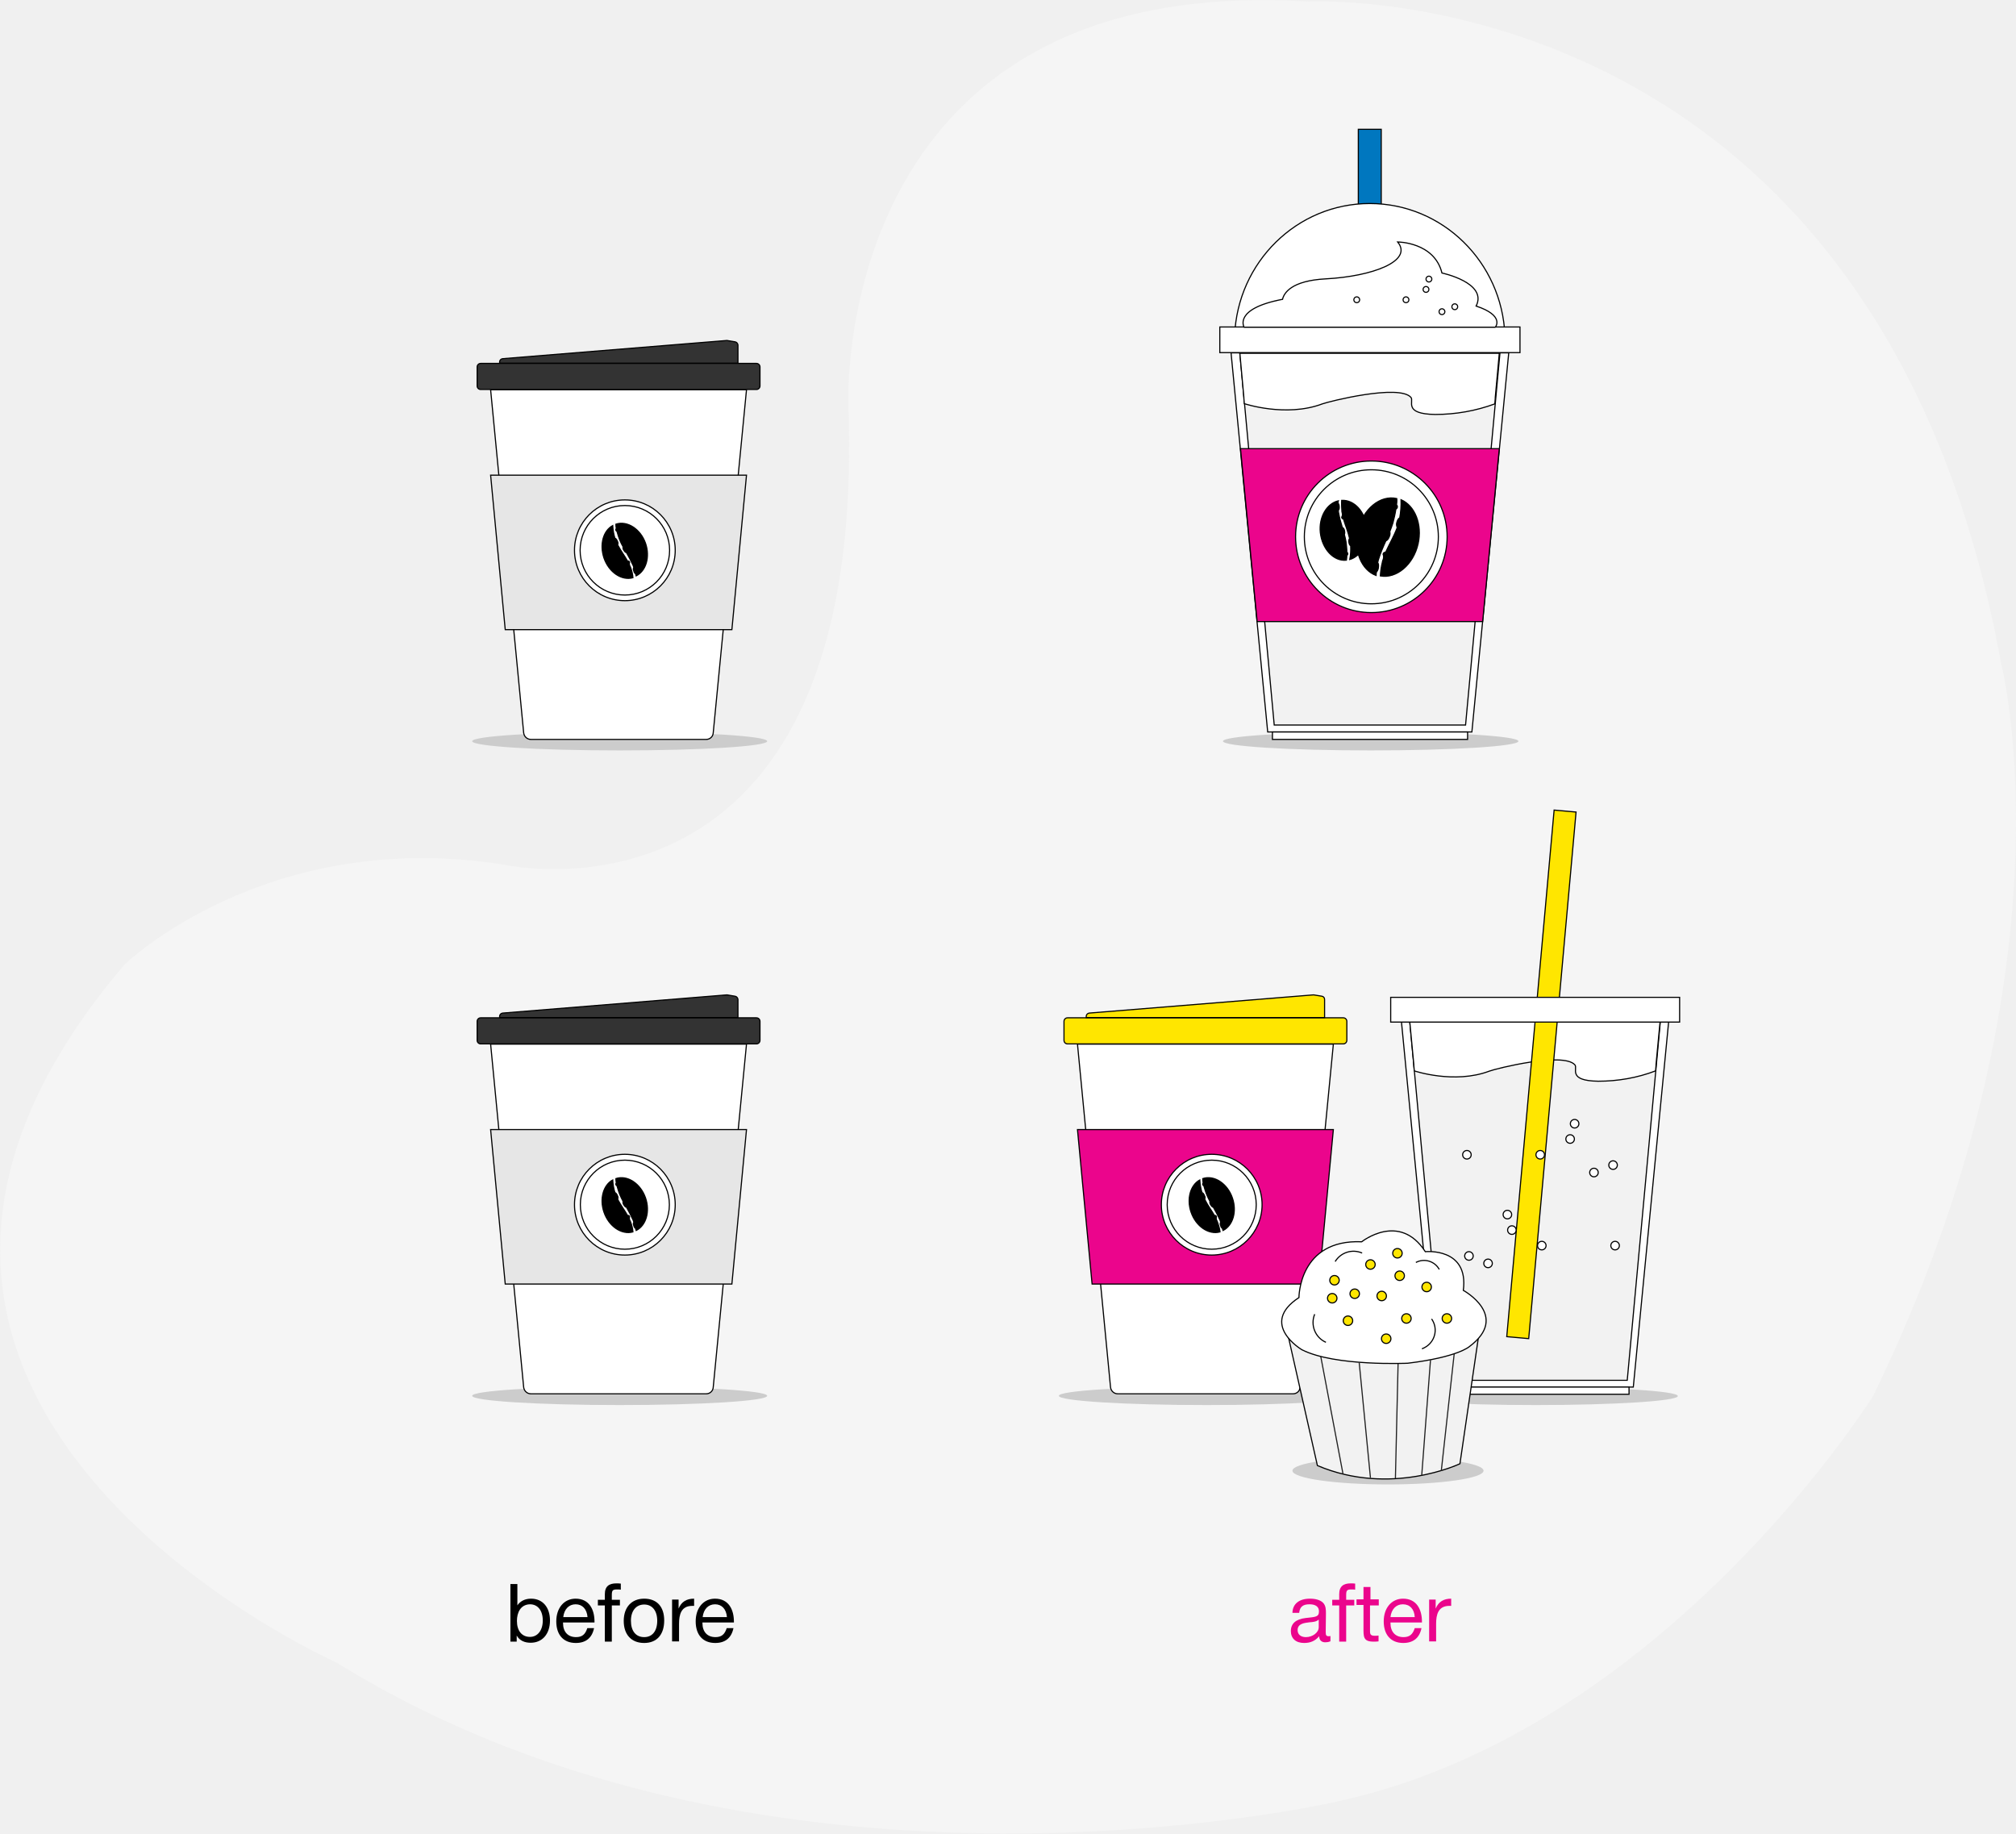
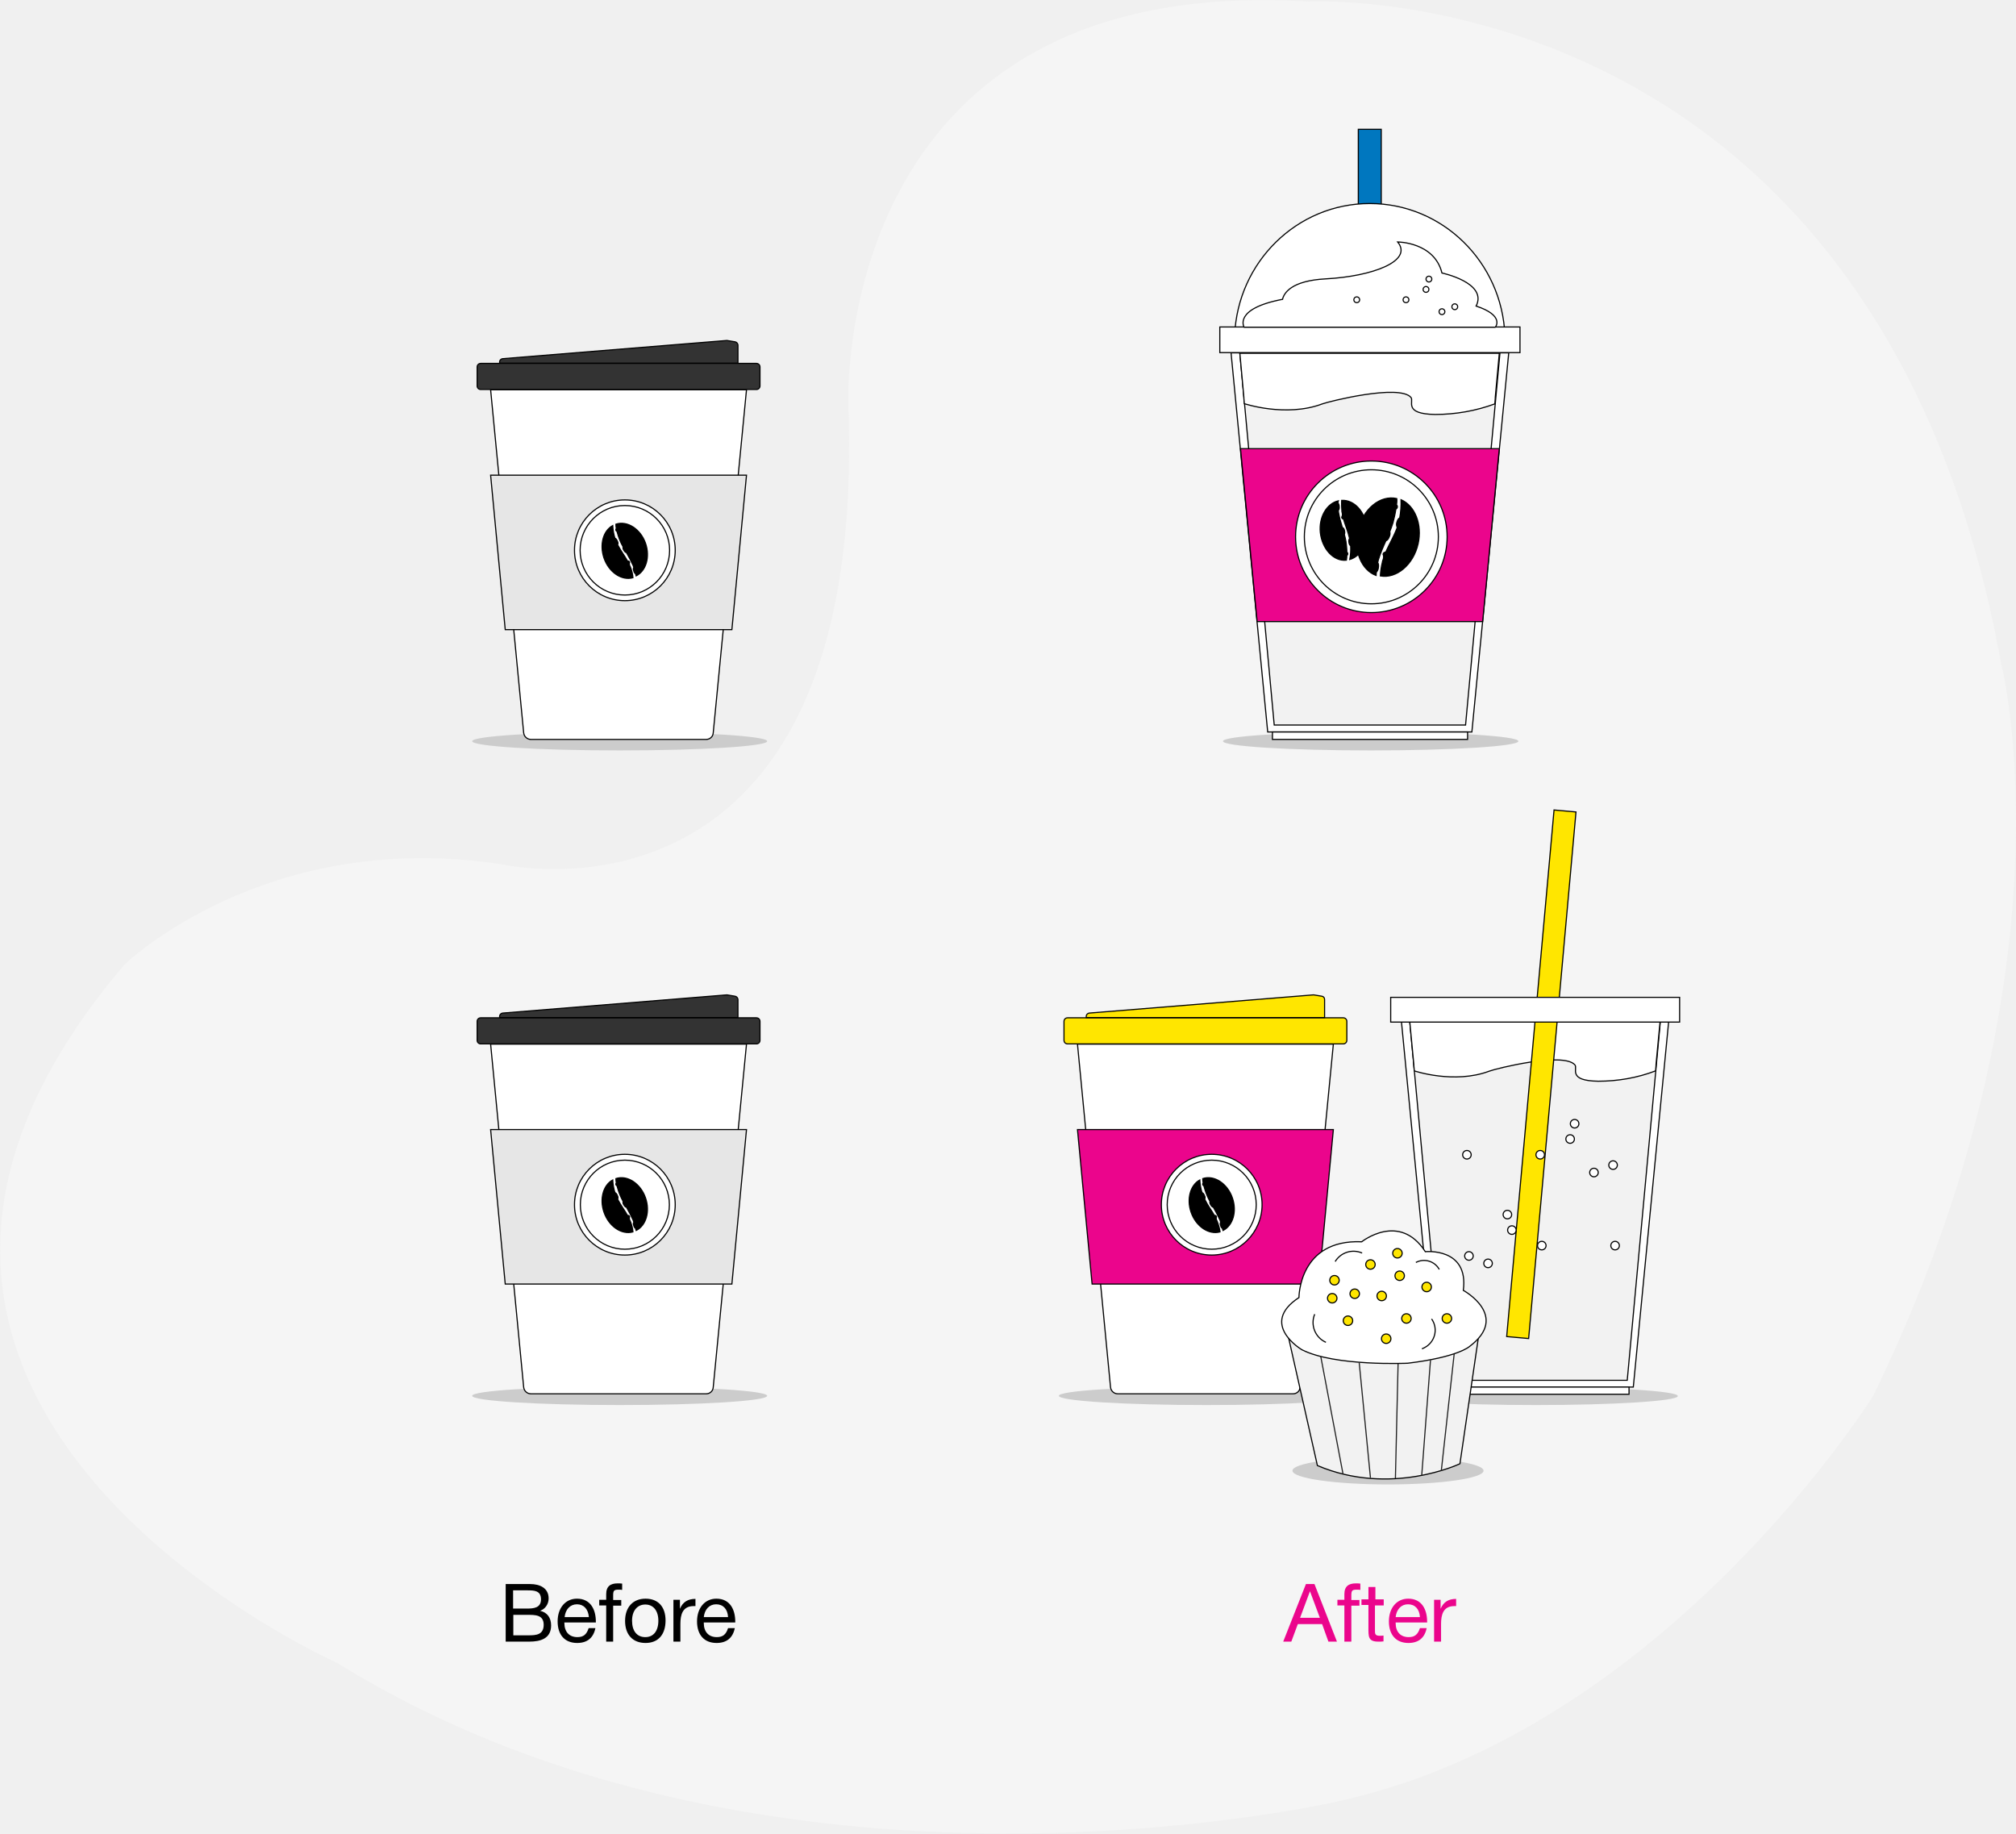
- <svg xmlns="http://www.w3.org/2000/svg" version="1.1" id="Layer_1" x="0px" y="0px" viewBox="0 0 896.6 815.3" style="enable-background:new 0 0 896.6 815.3;" xml:space="preserve">
+ <svg xmlns="http://www.w3.org/2000/svg" version="1.1" x="0px" y="0px" viewBox="0 0 896.6 815.3" style="enable-background:new 0 0 896.6 815.3;" xml:space="preserve">
  <style type="text/css">
	.st0{fill:#F5F5F5;}
	.st1{fill:#CCCCCC;}
	.st2{fill:#0077BF;stroke:#000000;stroke-width:0.5;stroke-miterlimit:10;}
	.st3{fill:#FFFFFF;stroke:#000000;stroke-width:0.5;stroke-miterlimit:10;}
	.st4{fill:#F2F2F2;stroke:#000000;stroke-width:0.5;stroke-miterlimit:10;}
	.st5{fill:#EB058C;stroke:#000000;stroke-width:0.5;stroke-miterlimit:10;}
	.st6{stroke:#000000;stroke-width:0.5;stroke-miterlimit:10;}
	.st7{fill:#E6E6E6;stroke:#000000;stroke-width:0.5;stroke-miterlimit:10;}
	.st8{fill:#333333;stroke:#000000;stroke-width:0.5;stroke-miterlimit:10;}
	.st9{fill:#FFE600;stroke:#000000;stroke-width:0.5;stroke-miterlimit:10;}
	.st10{fill:none;stroke:#202020;stroke-width:0.5;stroke-miterlimit:10;}
	.st11{fill:none;stroke:#000000;stroke-width:0.5;stroke-miterlimit:10;}
- 	.st12{enable-background:new    ;}
- 	.st13{fill:#EB058C;}
+ 	.st12{fill:#EB058C;}
</style>
-   <g id="Layer_1_1_">
-     <g id="Layer_3">
-       <path class="st0" d="M377.3,180.1c0,0-8.3-192.5,204.6-179.4c0,0,252.2-13.5,308.1,294.4c0,0,35.1,136.4-56.8,325.4    c0,0-92.4,148.7-238.1,180.5c0,0-251.4,58.7-445.4-61.7c0,0-260-115.2-94.5-310.2c0,0,62.9-61.4,168.9-44.6    C224,384.5,386.1,421.2,377.3,180.1z" />
-     </g>
-     <g id="Layer_2">
-       <g id="_Group_">
-         <ellipse class="st1" cx="609.6" cy="329.6" rx="65.7" ry="4.1" />
-         <rect id="_Rectangle_" x="604.1" y="57.5" class="st2" width="10.2" height="71.1" />
-         <path id="_Path_" class="st3" d="M669.3,149.2c-1.3-32.6-27.7-58.7-60.1-58.7s-58.8,26.1-60.1,58.7H669.3z" />
-         <polygon id="_Path_2" class="st3" points="654.6,325.5 563.8,325.5 547.5,156.9 671,156.9    " />
-         <g id="_Group_2">
-           <polygon id="_Path_3" class="st4" points="651.8,322.4 566.7,322.4 551.4,156.9 667.1,156.9     " />
-         </g>
-         <g id="_Group_3">
-           <polygon id="_Path_4" class="st5" points="659.4,276.4 666.8,199.5 551.7,199.5 559.1,276.4     " />
-         </g>
-         <circle id="_Path_5" class="st3" cx="609.9" cy="238.7" r="33.7" />
-         <circle id="_Path_6" class="st3" cx="609.9" cy="238.7" r="29.8" />
-         <g id="_Group_4">
-           <path id="_Path_7" class="st6" d="M614.8,250c0-0.3,0.1-0.5,0.2-0.8c0.4-0.9,0.5-1.9,0.1-2.8c0.1-0.5,0.6-0.9,1.2-0.9      c1.5-3.4,3.6-6.9,5.1-10.9c-0.3-0.7-0.4-1.5-0.2-2.2c0.3-1.2,0.9-2.1,1.3-2l0,0c0.5-2.7,0.7-5.5,0.6-8.2      c6.2,2.7,9.5,11,7.6,19.6c-2.1,9.3-9.6,15.6-16.8,14.3C614,254.1,614.3,252,614.8,250z" />
-           <path id="_Path_8" class="st6" d="M621.2,221.7c0.1,0.9,0,1.9-0.1,2.8c0.5,0.4,0.5,1.1,0.1,1.6c-0.1,0.1-0.2,0.2-0.4,0.3      c-0.3,2.1-0.8,4.1-1.3,6.1c-0.4,1.3-0.9,2.6-1.4,3.9c0.2,0.7,0.1,1.5-0.2,2.2c-0.4,1.1-1.1,1.9-1.5,1.8      c-1.3,2.8-2.5,5.7-3.4,8.6c-0.1,0.4-0.2,0.9-0.3,1.3c0.4,0.2,0.5,1.2,0.3,2.3c-0.1,0.7-0.4,1.3-0.9,1.9c0,0.5-0.1,0.9-0.1,1.4      c-6.5-2.4-10.1-11-8.1-19.9C606.1,226.4,613.8,220,621.2,221.7z" />
-         </g>
-         <g id="_Group_5">
-           <path id="_Path_9" class="st6" d="M596.8,227.3c0,0.2,0,0.4,0.1,0.6c0.2,0.7,0.2,1.5-0.2,2.1c0,0.4,0.4,0.8,0.8,0.8      c0.8,2.7,2,5.5,2.7,8.6c-0.3,0.5-0.4,1.1-0.3,1.6c0.1,0.9,0.4,1.6,0.8,1.6l0,0c0.1,2.1,0,4.2-0.4,6.2c4.9-1.4,8.2-7.3,7.6-14      c-0.7-7.2-5.6-12.6-11.2-12.3C596.6,224.1,596.7,225.7,596.8,227.3z" />
-           <path id="_Path_10" class="st6" d="M598.8,249.1c0.1-0.7,0.2-1.4,0.2-2.1c0.4-0.2,0.5-0.8,0.3-1.2c-0.1-0.1-0.2-0.2-0.3-0.3      c0-1.6-0.2-3.2-0.4-4.7c-0.2-1-0.4-2.1-0.7-3.1c0.2-0.5,0.2-1.1,0.1-1.6c-0.2-0.9-0.6-1.5-1-1.5c-0.7-2.2-1.3-4.5-1.7-6.7      c0-0.3-0.1-0.7-0.1-1c0.3-0.1,0.5-0.8,0.4-1.7c0-0.5-0.2-1.1-0.5-1.5c0-0.3,0-0.7,0.1-1c-5.1,1.2-8.7,7.2-8,14.1      C588,244.1,593.1,249.7,598.8,249.1z" />
-         </g>
-         <rect id="_Rectangle_2" x="565.9" y="325.5" class="st3" width="86.8" height="3.3" />
-         <g id="_Group_6">
-           <rect id="_Rectangle_3" x="542.5" y="145.4" class="st3" width="133.5" height="11.4" />
-         </g>
-         <g id="_Group_7">
-           <path id="_Path_11" class="st3" d="M656.5,136.1L656.5,136.1c5.2-10.4-15.2-14.7-15.2-14.7c-3.4-13.8-19.7-13.8-19.7-13.8      c7,8.5-11.3,15.3-31.9,16.4c-15.5,0.8-18.7,6.4-19.3,9.1c-22,4.2-17.1,12.4-17.1,12.4h111.7      C665.2,145.4,669.2,140.3,656.5,136.1z" />
-         </g>
-         <g id="_Group_8">
-           <circle id="_Path_12" class="st3" cx="635.5" cy="124.1" r="1.3" />
-           <circle id="_Path_13" class="st3" cx="625.3" cy="133.3" r="1.3" />
-           <circle id="_Path_14" class="st3" cx="634.2" cy="128.7" r="1.3" />
-           <circle id="_Path_15" class="st3" cx="647" cy="136.4" r="1.3" />
-           <circle id="_Path_16" class="st3" cx="641.3" cy="138.6" r="1.3" />
-           <circle id="_Path_17" class="st3" cx="603.4" cy="133.3" r="1.3" />
-         </g>
-         <g id="_Group_9">
-           <path id="_Path_18" class="st3" d="M551.4,156.9l1.5,16.5l0,0l0.3,3.3v0.4l0,0l0.2,2.4c0,0,18.5,6.2,34.7,0.1      c3-1.1,34.1-8.9,39.4-2.9c1.5,1.7-3.6,7.4,10.8,7.6c9.1,0,18.1-1.6,26.5-4.7l0.2-2.4l0,0v-0.4l1.8-19.7H551.4z" />
-         </g>
+   <g id="Layer_1">
+     <g id="Layer_1_1_">
+       <g id="Layer_3">
+         <path class="st0" d="M377.3,180.1c0,0-8.3-192.5,204.6-179.4c0,0,252.2-13.5,308.1,294.4c0,0,35.1,136.4-56.8,325.4     c0,0-92.4,148.7-238.1,180.5c0,0-251.4,58.7-445.4-61.7c0,0-260-115.2-94.5-310.2c0,0,62.9-61.4,168.9-44.6     C224,384.5,386.1,421.2,377.3,180.1z" />
      </g>
-       <g id="_Group_10">
-         <ellipse class="st1" cx="275.6" cy="329.6" rx="65.6" ry="4.1" />
-         <g id="_Group_11">
-           <path id="_Path_19" class="st3" d="M314.1,328.8h-78c-1.6,0-3-1.2-3.2-2.9l-14.7-152.6H332l-14.8,152.6      C317.1,327.6,315.7,328.8,314.1,328.8z" />
-         </g>
-         <g id="_Group_12">
-           <polygon id="_Path_20" class="st7" points="325.5,280 332,211.3 218.2,211.3 224.7,280     " />
-         </g>
-         <g id="_Group_13">
-           <path id="_Rectangle_4" class="st8" d="M213.8,161.6h122.6c0.9,0,1.6,0.7,1.6,1.6v8.4c0,0.9-0.7,1.6-1.6,1.6H213.8      c-0.9,0-1.6-0.7-1.6-1.6v-8.4C212.2,162.3,212.9,161.6,213.8,161.6z" />
-         </g>
-         <g id="_Group_14">
-           <path id="_Path_21" class="st8" d="M326.9,152l-3.6-0.6l-99.8,8.1c-0.7,0.1-1.3,0.7-1.3,1.4v0.6h106v-8.1      C328.1,152.7,327.6,152.1,326.9,152z" />
-         </g>
-         <circle id="_Path_22" class="st3" cx="277.9" cy="244.7" r="22.4" />
-         <circle id="_Path_23" class="st3" cx="277.9" cy="244.7" r="19.9" />
-         <g id="_Group_15">
-           <path id="_Path_24" class="st6" d="M280.5,252.5l-0.2-0.5c-0.4-0.6-0.5-1.3-0.3-2c-0.1-0.4-0.5-0.6-0.9-0.5      c-1.3-2.3-3-4.6-4.4-7.2c0.2-0.5,0.2-1.1-0.1-1.6c-0.3-0.8-0.8-1.4-1.1-1.3l0,0c-0.6-1.9-0.9-3.8-1-5.7      c-4.2,2.3-5.9,8.4-3.9,14.4c2.2,6.4,7.9,10.2,12.9,8.8C281.4,255.3,281,253.9,280.5,252.5z" />
-           <path id="_Path_25" class="st6" d="M273.9,233.1c0,0.7,0.1,1.3,0.2,1.9c-0.3,0.3-0.3,0.8,0,1.1c0.1,0.1,0.2,0.1,0.3,0.2      c0.4,1.4,0.8,2.8,1.4,4.2c0.4,0.9,0.8,1.8,1.3,2.6c-0.1,0.5,0,1.1,0.3,1.5c0.4,0.7,0.9,1.2,1.2,1.1c1.1,1.9,2.1,3.8,3,5.8      c0.1,0.3,0.2,0.6,0.3,0.9c-0.3,0.1-0.3,0.9,0,1.6c0.1,0.5,0.4,0.9,0.8,1.2c0.1,0.3,0.1,0.6,0.2,0.9c4.4-2.2,6.3-8.4,4.2-14.5      C284.9,235.3,279,231.4,273.9,233.1z" />
-         </g>
-       </g>
-       <g id="_Group_16">
-         <ellipse class="st1" cx="683" cy="620.8" rx="63.2" ry="4" />
-         <polygon id="_Path_26" class="st3" points="726.4,616.8 639,616.8 623.3,454.5 742.1,454.5    " />
-         <g id="_Group_17">
-           <polygon id="_Path_27" class="st4" points="723.7,613.8 641.8,613.8 627,454.5 738.4,454.5     " />
-         </g>
-         <rect id="_Rectangle_5" x="641" y="616.8" class="st3" width="83.5" height="3.2" />
-         <g id="_Group_18">
-           <path id="_Path_28" class="st3" d="M627,454.5l1.5,15.9l0,0l0.3,3.1v0.4l0,0l0.2,2.3c0,0,17.8,6,33.4,0.1      c2.9-1.1,32.8-8.6,38-2.8c1.5,1.6-3.5,7.1,10.4,7.3c8.7,0,17.4-1.5,25.5-4.6l0.2-2.4l0,0v-0.4l1.8-19L627,454.5z" />
-         </g>
-         <rect id="_Rectangle_6" x="568" y="472.8" transform="matrix(8.958963e-02 -0.996 0.996 8.958963e-02 148.3218 1117.754)" class="st9" width="235.1" height="9.8" />
-         <g id="_Group_19">
-           <rect id="_Rectangle_7" x="618.5" y="443.5" class="st3" width="128.5" height="11" />
-         </g>
-         <g id="_Group_20">
-           <circle id="_Path_29" class="st3" cx="700.3" cy="499.7" r="1.9" />
-           <circle id="_Path_30" class="st3" cx="685" cy="513.5" r="1.9" />
-           <circle id="_Path_31" class="st3" cx="698.3" cy="506.5" r="1.9" />
-           <circle id="_Path_32" class="st3" cx="717.4" cy="518.1" r="1.9" />
-           <circle id="_Path_33" class="st3" cx="708.9" cy="521.4" r="1.9" />
-           <circle id="_Path_34" class="st3" cx="652.4" cy="513.5" r="1.9" />
-         </g>
-         <g id="_Group_21">
-           <circle id="_Path_35" class="st3" cx="670.4" cy="540.1" r="1.9" />
-           <circle id="_Path_36" class="st3" cx="685.7" cy="553.9" r="1.9" />
-           <circle id="_Path_37" class="st3" cx="672.4" cy="547" r="1.9" />
-           <circle id="_Path_38" class="st3" cx="653.3" cy="558.5" r="1.9" />
-           <circle id="_Path_39" class="st3" cx="661.8" cy="561.8" r="1.9" />
-           <circle id="_Path_40" class="st3" cx="718.3" cy="553.9" r="1.9" />
-         </g>
-       </g>
-       <g id="_Group_22">
-         <ellipse class="st1" cx="275.6" cy="620.7" rx="65.6" ry="4.1" />
-         <g id="_Group_23">
-           <path id="_Path_41" class="st3" d="M314.1,619.8h-78c-1.6,0-3-1.2-3.2-2.9l-14.7-152.6H332l-14.8,152.6      C317.1,618.6,315.7,619.8,314.1,619.8z" />
-         </g>
-         <g id="_Group_24">
-           <polygon id="_Path_42" class="st7" points="325.5,571 332,502.3 218.2,502.3 224.7,571     " />
-         </g>
-         <g id="_Group_25">
-           <path id="_Rectangle_8" class="st8" d="M213.8,452.6h122.6c0.9,0,1.6,0.7,1.6,1.6v8.4c0,0.9-0.7,1.6-1.6,1.6H213.8      c-0.9,0-1.6-0.7-1.6-1.6v-8.4C212.2,453.3,212.9,452.6,213.8,452.6z" />
-         </g>
-         <g id="_Group_26">
-           <path id="_Path_43" class="st8" d="M326.9,443l-3.6-0.6l-99.8,8.1c-0.7,0.1-1.3,0.7-1.3,1.4v0.6h106v-8.1      C328.1,443.7,327.6,443.1,326.9,443z" />
-         </g>
-         <circle id="_Path_44" class="st3" cx="277.9" cy="535.7" r="22.4" />
-         <circle id="_Path_45" class="st3" cx="277.9" cy="535.7" r="19.8" />
-         <g id="_Group_27">
-           <path id="_Path_46" class="st6" d="M280.5,543.5l-0.2-0.5c-0.4-0.6-0.5-1.3-0.3-2c-0.1-0.4-0.5-0.6-0.9-0.5      c-1.3-2.3-3-4.5-4.4-7.2c0.2-0.5,0.2-1.1-0.1-1.6c-0.3-0.8-0.8-1.4-1.1-1.3l0,0c-0.6-1.9-0.9-3.8-1-5.7      c-4.2,2.3-5.9,8.4-3.9,14.3c2.2,6.4,7.9,10.2,12.9,8.8C281.4,546.3,281,544.9,280.5,543.5z" />
-           <path id="_Path_47" class="st6" d="M273.9,524.1c0,0.7,0.1,1.3,0.2,1.9c-0.3,0.3-0.3,0.8,0,1.1c0.1,0.1,0.2,0.1,0.3,0.2      c0.4,1.4,0.8,2.8,1.4,4.2c0.4,0.9,0.8,1.8,1.3,2.7c-0.1,0.5,0,1.1,0.3,1.5c0.4,0.7,0.9,1.2,1.2,1.1c1.1,1.9,2.1,3.8,3,5.8      c0.1,0.3,0.2,0.6,0.3,0.9c-0.3,0.2-0.3,0.9,0,1.6c0.1,0.5,0.4,0.9,0.8,1.2c0.1,0.3,0.1,0.7,0.2,0.9c4.4-2.2,6.3-8.4,4.2-14.5      C284.9,526.3,279,522.4,273.9,524.1z" />
-         </g>
-       </g>
-       <g id="_Group_28">
-         <ellipse class="st1" cx="536.6" cy="620.7" rx="65.7" ry="4.1" />
-         <g id="_Group_29">
-           <path id="_Path_48" class="st3" d="M575.1,619.8h-78c-1.6,0-3-1.2-3.2-2.9l-14.7-152.6H593l-14.8,152.6      C578.1,618.6,576.7,619.8,575.1,619.8z" />
-         </g>
-         <g id="_Group_30">
-           <polygon id="_Path_49" class="st5" points="586.5,571 593,502.3 479.2,502.3 485.7,571     " />
-         </g>
-         <g id="_Group_31">
-           <path id="_Rectangle_9" class="st9" d="M474.8,452.6h122.6c0.9,0,1.6,0.7,1.6,1.6v8.4c0,0.9-0.7,1.6-1.6,1.6H474.8      c-0.9,0-1.6-0.7-1.6-1.6v-8.4C473.2,453.3,473.9,452.6,474.8,452.6z" />
-         </g>
-         <g id="_Group_32">
-           <path id="_Path_50" class="st9" d="M587.9,443l-3.7-0.6l-99.8,8.1c-0.7,0.1-1.3,0.7-1.3,1.4v0.6h106v-8.1      C589.1,443.7,588.6,443.1,587.9,443z" />
-         </g>
-         <circle id="_Path_51" class="st3" cx="538.9" cy="535.7" r="22.4" />
-         <circle id="_Path_52" class="st3" cx="538.9" cy="535.7" r="19.8" />
-         <g id="_Group_33">
-           <path id="_Path_53" class="st6" d="M541.5,543.5l-0.2-0.5c-0.4-0.6-0.5-1.3-0.3-2c-0.1-0.4-0.5-0.6-0.9-0.5      c-1.3-2.3-3-4.5-4.3-7.2c0.2-0.5,0.2-1.1-0.1-1.6c-0.3-0.8-0.8-1.4-1.1-1.3l0,0c-0.6-1.9-0.9-3.8-1-5.7      c-4.2,2.3-5.9,8.4-3.9,14.3c2.2,6.4,7.9,10.2,12.9,8.8C542.4,546.3,542,544.9,541.5,543.5z" />
-           <path id="_Path_54" class="st6" d="M534.9,524.1c0,0.7,0.1,1.3,0.2,1.9c-0.3,0.3-0.3,0.8,0,1.1c0.1,0.1,0.2,0.1,0.3,0.2      c0.4,1.4,0.8,2.8,1.4,4.2c0.4,0.9,0.8,1.8,1.3,2.7c-0.1,0.5,0,1.1,0.3,1.5c0.4,0.7,0.9,1.2,1.2,1.1c1.1,1.9,2.1,3.8,3,5.8      c0.1,0.3,0.2,0.6,0.3,0.9c-0.3,0.2-0.3,0.9,0,1.6c0.1,0.5,0.4,0.9,0.8,1.2c0.1,0.3,0.1,0.7,0.2,0.9c4.4-2.2,6.3-8.4,4.2-14.5      C545.9,526.3,540,522.4,534.9,524.1z" />
-         </g>
-       </g>
-       <g id="Layer_5">
-         <ellipse class="st1" cx="617.3" cy="654" rx="42.5" ry="6.1" />
-         <path class="st4" d="M573.2,591.7l84.5,1.7l-8.4,57.5c0,0-30.8,14.7-63.4,0.8l-13.8-61.2" />
-         <line class="st10" x1="587.4" y1="603.2" x2="597.3" y2="655.5" />
-         <line class="st10" x1="604.5" y1="606" x2="609.5" y2="657.2" />
-         <line class="st10" x1="621.8" y1="605.8" x2="620.6" y2="657.4" />
-         <line class="st10" x1="636.2" y1="604.8" x2="632.3" y2="656.1" />
-         <line class="st10" x1="646.8" y1="601.5" x2="641" y2="654.1" />
-         <path class="st3" d="M579,600.2c0,0-19.3-11.4-1.3-23.2c0,0-0.1-26,27.9-24.8c0,0,16.8-13.4,28.3,4.4c0,0,19.4-2,16.9,17.2     c0,0,20.9,11.4,2.7,25c0,0-5.1,4.7-27.4,7.4C626.1,606.2,593.7,607.7,579,600.2z" />
-         <circle class="st9" cx="621.5" cy="557.3" r="2.1" />
-         <circle class="st9" cx="622.5" cy="567.3" r="2.1" />
-         <circle class="st9" cx="634.5" cy="572.3" r="2.1" />
-         <circle class="st9" cx="643.5" cy="586.3" r="2.1" />
-         <circle class="st9" cx="625.5" cy="586.3" r="2.1" />
-         <circle class="st9" cx="614.5" cy="576.3" r="2.1" />
-         <circle class="st9" cx="609.5" cy="562.3" r="2.1" />
-         <circle class="st9" cx="593.5" cy="569.3" r="2.1" />
-         <circle class="st9" cx="602.5" cy="575.3" r="2.1" />
-         <circle class="st9" cx="599.5" cy="587.3" r="2.1" />
-         <circle class="st9" cx="592.5" cy="577.3" r="2.1" />
-         <circle class="st9" cx="616.5" cy="595.3" r="2.1" />
-         <path class="st11" d="M584.7,584.4c-2,4.8,0.2,10.4,5,12.5" />
-         <path class="st11" d="M636.7,586.5c2.8,4,1.8,9.4-2.2,12.2c-0.6,0.4-1.3,0.8-2.1,1.1" />
-         <path class="st11" d="M629.7,561.4c3.7-2,8.4-0.6,10.4,3.1" />
-         <path class="st11" d="M605.8,557.2c-4.4-1.9-9.5-0.3-12,3.8" />
+       <g id="Layer_2">
+         <g id="_Group_">
+           <ellipse class="st1" cx="609.6" cy="329.6" rx="65.7" ry="4.1" />
+           <rect id="_Rectangle_" x="604.1" y="57.5" class="st2" width="10.2" height="71.1" />
+           <path id="_Path_" class="st3" d="M669.3,149.2c-1.3-32.6-27.7-58.7-60.1-58.7s-58.8,26.1-60.1,58.7H669.3z" />
+           <polygon id="_Path_2" class="st3" points="654.6,325.5 563.8,325.5 547.5,156.9 671,156.9     " />
+           <g id="_Group_2">
+             <polygon id="_Path_3" class="st4" points="651.8,322.4 566.7,322.4 551.4,156.9 667.1,156.9      " />
+           </g>
+           <g id="_Group_3">
+             <polygon id="_Path_4" class="st5" points="659.4,276.4 666.8,199.5 551.7,199.5 559.1,276.4      " />
+           </g>
+           <circle id="_Path_5" class="st3" cx="609.9" cy="238.7" r="33.7" />
+           <circle id="_Path_6" class="st3" cx="609.9" cy="238.7" r="29.8" />
+           <g id="_Group_4">
+             <path id="_Path_7" class="st6" d="M614.8,250c0-0.3,0.1-0.5,0.2-0.8c0.4-0.9,0.5-1.9,0.1-2.8c0.1-0.5,0.6-0.9,1.2-0.9       c1.5-3.4,3.6-6.9,5.1-10.9c-0.3-0.7-0.4-1.5-0.2-2.2c0.3-1.2,0.9-2.1,1.3-2l0,0c0.5-2.7,0.7-5.5,0.6-8.2       c6.2,2.7,9.5,11,7.6,19.6c-2.1,9.3-9.6,15.6-16.8,14.3C614,254.1,614.3,252,614.8,250z" />
+             <path id="_Path_8" class="st6" d="M621.2,221.7c0.1,0.9,0,1.9-0.1,2.8c0.5,0.4,0.5,1.1,0.1,1.6c-0.1,0.1-0.2,0.2-0.4,0.3       c-0.3,2.1-0.8,4.1-1.3,6.1c-0.4,1.3-0.9,2.6-1.4,3.9c0.2,0.7,0.1,1.5-0.2,2.2c-0.4,1.1-1.1,1.9-1.5,1.8       c-1.3,2.8-2.5,5.7-3.4,8.6c-0.1,0.4-0.2,0.9-0.3,1.3c0.4,0.2,0.5,1.2,0.3,2.3c-0.1,0.7-0.4,1.3-0.9,1.9c0,0.5-0.1,0.9-0.1,1.4       c-6.5-2.4-10.1-11-8.1-19.9C606.1,226.4,613.8,220,621.2,221.7z" />
+           </g>
+           <g id="_Group_5">
+             <path id="_Path_9" class="st6" d="M596.8,227.3c0,0.2,0,0.4,0.1,0.6c0.2,0.7,0.2,1.5-0.2,2.1c0,0.4,0.4,0.8,0.8,0.8       c0.8,2.7,2,5.5,2.7,8.6c-0.3,0.5-0.4,1.1-0.3,1.6c0.1,0.9,0.4,1.6,0.8,1.6l0,0c0.1,2.1,0,4.2-0.4,6.2c4.9-1.4,8.2-7.3,7.6-14       c-0.7-7.2-5.6-12.6-11.2-12.3C596.6,224.1,596.7,225.7,596.8,227.3z" />
+             <path id="_Path_10" class="st6" d="M598.8,249.1c0.1-0.7,0.2-1.4,0.2-2.1c0.4-0.2,0.5-0.8,0.3-1.2c-0.1-0.1-0.2-0.2-0.3-0.3       c0-1.6-0.2-3.2-0.4-4.7c-0.2-1-0.4-2.1-0.7-3.1c0.2-0.5,0.2-1.1,0.1-1.6c-0.2-0.9-0.6-1.5-1-1.5c-0.7-2.2-1.3-4.5-1.7-6.7       c0-0.3-0.1-0.7-0.1-1c0.3-0.1,0.5-0.8,0.4-1.7c0-0.5-0.2-1.1-0.5-1.5c0-0.3,0-0.7,0.1-1c-5.1,1.2-8.7,7.2-8,14.1       C588,244.1,593.1,249.7,598.8,249.1z" />
+           </g>
+           <rect id="_Rectangle_2" x="565.9" y="325.5" class="st3" width="86.8" height="3.3" />
+           <g id="_Group_6">
+             <rect id="_Rectangle_3" x="542.5" y="145.4" class="st3" width="133.5" height="11.4" />
+           </g>
+           <g id="_Group_7">
+             <path id="_Path_11" class="st3" d="M656.5,136.1L656.5,136.1c5.2-10.4-15.2-14.7-15.2-14.7c-3.4-13.8-19.7-13.8-19.7-13.8       c7,8.5-11.3,15.3-31.9,16.4c-15.5,0.8-18.7,6.4-19.3,9.1c-22,4.2-17.1,12.4-17.1,12.4H665C665.2,145.4,669.2,140.3,656.5,136.1       z" />
+           </g>
+           <g id="_Group_8">
+             <circle id="_Path_12" class="st3" cx="635.5" cy="124.1" r="1.3" />
+             <circle id="_Path_13" class="st3" cx="625.3" cy="133.3" r="1.3" />
+             <circle id="_Path_14" class="st3" cx="634.2" cy="128.7" r="1.3" />
+             <circle id="_Path_15" class="st3" cx="647" cy="136.4" r="1.3" />
+             <circle id="_Path_16" class="st3" cx="641.3" cy="138.6" r="1.3" />
+             <circle id="_Path_17" class="st3" cx="603.4" cy="133.3" r="1.3" />
+           </g>
+           <g id="_Group_9">
+             <path id="_Path_18" class="st3" d="M551.4,156.9l1.5,16.5l0,0l0.3,3.3v0.4l0,0l0.2,2.4c0,0,18.5,6.2,34.7,0.1       c3-1.1,34.1-8.9,39.4-2.9c1.5,1.7-3.6,7.4,10.8,7.6c9.1,0,18.1-1.6,26.5-4.7l0.2-2.4l0,0v-0.4l1.8-19.7H551.4V156.9z" />
+           </g>
+         </g>
+         <g id="_Group_10">
+           <ellipse class="st1" cx="275.6" cy="329.6" rx="65.6" ry="4.1" />
+           <g id="_Group_11">
+             <path id="_Path_19" class="st3" d="M314.1,328.8h-78c-1.6,0-3-1.2-3.2-2.9l-14.7-152.6H332l-14.8,152.6       C317.1,327.6,315.7,328.8,314.1,328.8z" />
+           </g>
+           <g id="_Group_12">
+             <polygon id="_Path_20" class="st7" points="325.5,280 332,211.3 218.2,211.3 224.7,280      " />
+           </g>
+           <g id="_Group_13">
+             <path id="_Rectangle_4" class="st8" d="M213.8,161.6h122.6c0.9,0,1.6,0.7,1.6,1.6v8.4c0,0.9-0.7,1.6-1.6,1.6H213.8       c-0.9,0-1.6-0.7-1.6-1.6v-8.4C212.2,162.3,212.9,161.6,213.8,161.6z" />
+           </g>
+           <g id="_Group_14">
+             <path id="_Path_21" class="st8" d="M326.9,152l-3.6-0.6l-99.8,8.1c-0.7,0.1-1.3,0.7-1.3,1.4v0.6h106v-8.1       C328.1,152.7,327.6,152.1,326.9,152z" />
+           </g>
+           <circle id="_Path_22" class="st3" cx="277.9" cy="244.7" r="22.4" />
+           <circle id="_Path_23" class="st3" cx="277.9" cy="244.7" r="19.9" />
+           <g id="_Group_15">
+             <path id="_Path_24" class="st6" d="M280.5,252.5l-0.2-0.5c-0.4-0.6-0.5-1.3-0.3-2c-0.1-0.4-0.5-0.6-0.9-0.5       c-1.3-2.3-3-4.6-4.4-7.2c0.2-0.5,0.2-1.1-0.1-1.6c-0.3-0.8-0.8-1.4-1.1-1.3l0,0c-0.6-1.9-0.9-3.8-1-5.7       c-4.2,2.3-5.9,8.4-3.9,14.4c2.2,6.4,7.9,10.2,12.9,8.8C281.4,255.3,281,253.9,280.5,252.5z" />
+             <path id="_Path_25" class="st6" d="M273.9,233.1c0,0.7,0.1,1.3,0.2,1.9c-0.3,0.3-0.3,0.8,0,1.1c0.1,0.1,0.2,0.1,0.3,0.2       c0.4,1.4,0.8,2.8,1.4,4.2c0.4,0.9,0.8,1.8,1.3,2.6c-0.1,0.5,0,1.1,0.3,1.5c0.4,0.7,0.9,1.2,1.2,1.1c1.1,1.9,2.1,3.8,3,5.8       c0.1,0.3,0.2,0.6,0.3,0.9c-0.3,0.1-0.3,0.9,0,1.6c0.1,0.5,0.4,0.9,0.8,1.2c0.1,0.3,0.1,0.6,0.2,0.9c4.4-2.2,6.3-8.4,4.2-14.5       C284.9,235.3,279,231.4,273.9,233.1z" />
+           </g>
+         </g>
+         <g id="_Group_16">
+           <ellipse class="st1" cx="683" cy="620.8" rx="63.2" ry="4" />
+           <polygon id="_Path_26" class="st3" points="726.4,616.8 639,616.8 623.3,454.5 742.1,454.5     " />
+           <g id="_Group_17">
+             <polygon id="_Path_27" class="st4" points="723.7,613.8 641.8,613.8 627,454.5 738.4,454.5      " />
+           </g>
+           <rect id="_Rectangle_5" x="641" y="616.8" class="st3" width="83.5" height="3.2" />
+           <g id="_Group_18">
+             <path id="_Path_28" class="st3" d="M627,454.5l1.5,15.9l0,0l0.3,3.1v0.4l0,0l0.2,2.3c0,0,17.8,6,33.4,0.1       c2.9-1.1,32.8-8.6,38-2.8c1.5,1.6-3.5,7.1,10.4,7.3c8.7,0,17.4-1.5,25.5-4.6l0.2-2.4l0,0v-0.4l1.8-19L627,454.5z" />
+           </g>
+           <rect id="_Rectangle_6" x="568" y="472.8" transform="matrix(8.958774e-02 -0.996 0.996 8.958774e-02 148.2923 1117.716)" class="st9" width="235.1" height="9.8" />
+           <g id="_Group_19">
+             <rect id="_Rectangle_7" x="618.5" y="443.5" class="st3" width="128.5" height="11" />
+           </g>
+           <g id="_Group_20">
+             <circle id="_Path_29" class="st3" cx="700.3" cy="499.7" r="1.9" />
+             <circle id="_Path_30" class="st3" cx="685" cy="513.5" r="1.9" />
+             <circle id="_Path_31" class="st3" cx="698.3" cy="506.5" r="1.9" />
+             <circle id="_Path_32" class="st3" cx="717.4" cy="518.1" r="1.9" />
+             <circle id="_Path_33" class="st3" cx="708.9" cy="521.4" r="1.9" />
+             <circle id="_Path_34" class="st3" cx="652.4" cy="513.5" r="1.9" />
+           </g>
+           <g id="_Group_21">
+             <circle id="_Path_35" class="st3" cx="670.4" cy="540.1" r="1.9" />
+             <circle id="_Path_36" class="st3" cx="685.7" cy="553.9" r="1.9" />
+             <circle id="_Path_37" class="st3" cx="672.4" cy="547" r="1.9" />
+             <circle id="_Path_38" class="st3" cx="653.3" cy="558.5" r="1.9" />
+             <circle id="_Path_39" class="st3" cx="661.8" cy="561.8" r="1.9" />
+             <circle id="_Path_40" class="st3" cx="718.3" cy="553.9" r="1.9" />
+           </g>
+         </g>
+         <g id="_Group_22">
+           <ellipse class="st1" cx="275.6" cy="620.7" rx="65.6" ry="4.1" />
+           <g id="_Group_23">
+             <path id="_Path_41" class="st3" d="M314.1,619.8h-78c-1.6,0-3-1.2-3.2-2.9l-14.7-152.6H332l-14.8,152.6       C317.1,618.6,315.7,619.8,314.1,619.8z" />
+           </g>
+           <g id="_Group_24">
+             <polygon id="_Path_42" class="st7" points="325.5,571 332,502.3 218.2,502.3 224.7,571      " />
+           </g>
+           <g id="_Group_25">
+             <path id="_Rectangle_8" class="st8" d="M213.8,452.6h122.6c0.9,0,1.6,0.7,1.6,1.6v8.4c0,0.9-0.7,1.6-1.6,1.6H213.8       c-0.9,0-1.6-0.7-1.6-1.6v-8.4C212.2,453.3,212.9,452.6,213.8,452.6z" />
+           </g>
+           <g id="_Group_26">
+             <path id="_Path_43" class="st8" d="M326.9,443l-3.6-0.6l-99.8,8.1c-0.7,0.1-1.3,0.7-1.3,1.4v0.6h106v-8.1       C328.1,443.7,327.6,443.1,326.9,443z" />
+           </g>
+           <circle id="_Path_44" class="st3" cx="277.9" cy="535.7" r="22.4" />
+           <circle id="_Path_45" class="st3" cx="277.9" cy="535.7" r="19.8" />
+           <g id="_Group_27">
+             <path id="_Path_46" class="st6" d="M280.5,543.5l-0.2-0.5c-0.4-0.6-0.5-1.3-0.3-2c-0.1-0.4-0.5-0.6-0.9-0.5       c-1.3-2.3-3-4.5-4.4-7.2c0.2-0.5,0.2-1.1-0.1-1.6c-0.3-0.8-0.8-1.4-1.1-1.3l0,0c-0.6-1.9-0.9-3.8-1-5.7       c-4.2,2.3-5.9,8.4-3.9,14.3c2.2,6.4,7.9,10.2,12.9,8.8C281.4,546.3,281,544.9,280.5,543.5z" />
+             <path id="_Path_47" class="st6" d="M273.9,524.1c0,0.7,0.1,1.3,0.2,1.9c-0.3,0.3-0.3,0.8,0,1.1c0.1,0.1,0.2,0.1,0.3,0.2       c0.4,1.4,0.8,2.8,1.4,4.2c0.4,0.9,0.8,1.8,1.3,2.7c-0.1,0.5,0,1.1,0.3,1.5c0.4,0.7,0.9,1.2,1.2,1.1c1.1,1.9,2.1,3.8,3,5.8       c0.1,0.3,0.2,0.6,0.3,0.9c-0.3,0.2-0.3,0.9,0,1.6c0.1,0.5,0.4,0.9,0.8,1.2c0.1,0.3,0.1,0.7,0.2,0.9c4.4-2.2,6.3-8.4,4.2-14.5       C284.9,526.3,279,522.4,273.9,524.1z" />
+           </g>
+         </g>
+         <g id="_Group_28">
+           <ellipse class="st1" cx="536.6" cy="620.7" rx="65.7" ry="4.1" />
+           <g id="_Group_29">
+             <path id="_Path_48" class="st3" d="M575.1,619.8h-78c-1.6,0-3-1.2-3.2-2.9l-14.7-152.6H593l-14.8,152.6       C578.1,618.6,576.7,619.8,575.1,619.8z" />
+           </g>
+           <g id="_Group_30">
+             <polygon id="_Path_49" class="st5" points="586.5,571 593,502.3 479.2,502.3 485.7,571      " />
+           </g>
+           <g id="_Group_31">
+             <path id="_Rectangle_9" class="st9" d="M474.8,452.6h122.6c0.9,0,1.6,0.7,1.6,1.6v8.4c0,0.9-0.7,1.6-1.6,1.6H474.8       c-0.9,0-1.6-0.7-1.6-1.6v-8.4C473.2,453.3,473.9,452.6,474.8,452.6z" />
+           </g>
+           <g id="_Group_32">
+             <path id="_Path_50" class="st9" d="M587.9,443l-3.7-0.6l-99.8,8.1c-0.7,0.1-1.3,0.7-1.3,1.4v0.6h106v-8.1       C589.1,443.7,588.6,443.1,587.9,443z" />
+           </g>
+           <circle id="_Path_51" class="st3" cx="538.9" cy="535.7" r="22.4" />
+           <circle id="_Path_52" class="st3" cx="538.9" cy="535.7" r="19.8" />
+           <g id="_Group_33">
+             <path id="_Path_53" class="st6" d="M541.5,543.5l-0.2-0.5c-0.4-0.6-0.5-1.3-0.3-2c-0.1-0.4-0.5-0.6-0.9-0.5       c-1.3-2.3-3-4.5-4.3-7.2c0.2-0.5,0.2-1.1-0.1-1.6c-0.3-0.8-0.8-1.4-1.1-1.3l0,0c-0.6-1.9-0.9-3.8-1-5.7       c-4.2,2.3-5.9,8.4-3.9,14.3c2.2,6.4,7.9,10.2,12.9,8.8C542.4,546.3,542,544.9,541.5,543.5z" />
+             <path id="_Path_54" class="st6" d="M534.9,524.1c0,0.7,0.1,1.3,0.2,1.9c-0.3,0.3-0.3,0.8,0,1.1c0.1,0.1,0.2,0.1,0.3,0.2       c0.4,1.4,0.8,2.8,1.4,4.2c0.4,0.9,0.8,1.8,1.3,2.7c-0.1,0.5,0,1.1,0.3,1.5c0.4,0.7,0.9,1.2,1.2,1.1c1.1,1.9,2.1,3.8,3,5.8       c0.1,0.3,0.2,0.6,0.3,0.9c-0.3,0.2-0.3,0.9,0,1.6c0.1,0.5,0.4,0.9,0.8,1.2c0.1,0.3,0.1,0.7,0.2,0.9c4.4-2.2,6.3-8.4,4.2-14.5       C545.9,526.3,540,522.4,534.9,524.1z" />
+           </g>
+         </g>
+         <g id="Layer_5">
+           <ellipse class="st1" cx="617.3" cy="654" rx="42.5" ry="6.1" />
+           <path class="st4" d="M573.2,591.7l84.5,1.7l-8.4,57.5c0,0-30.8,14.7-63.4,0.8l-13.8-61.2" />
+           <line class="st10" x1="587.4" y1="603.2" x2="597.3" y2="655.5" />
+           <line class="st10" x1="604.5" y1="606" x2="609.5" y2="657.2" />
+           <line class="st10" x1="621.8" y1="605.8" x2="620.6" y2="657.4" />
+           <line class="st10" x1="636.2" y1="604.8" x2="632.3" y2="656.1" />
+           <line class="st10" x1="646.8" y1="601.5" x2="641" y2="654.1" />
+           <path class="st3" d="M579,600.2c0,0-19.3-11.4-1.3-23.2c0,0-0.1-26,27.9-24.8c0,0,16.8-13.4,28.3,4.4c0,0,19.4-2,16.9,17.2      c0,0,20.9,11.4,2.7,25c0,0-5.1,4.7-27.4,7.4C626.1,606.2,593.7,607.7,579,600.2z" />
+           <circle class="st9" cx="621.5" cy="557.3" r="2.1" />
+           <circle class="st9" cx="622.5" cy="567.3" r="2.1" />
+           <circle class="st9" cx="634.5" cy="572.3" r="2.1" />
+           <circle class="st9" cx="643.5" cy="586.3" r="2.1" />
+           <circle class="st9" cx="625.5" cy="586.3" r="2.1" />
+           <circle class="st9" cx="614.5" cy="576.3" r="2.1" />
+           <circle class="st9" cx="609.5" cy="562.3" r="2.1" />
+           <circle class="st9" cx="593.5" cy="569.3" r="2.1" />
+           <circle class="st9" cx="602.5" cy="575.3" r="2.1" />
+           <circle class="st9" cx="599.5" cy="587.3" r="2.1" />
+           <circle class="st9" cx="592.5" cy="577.3" r="2.1" />
+           <circle class="st9" cx="616.5" cy="595.3" r="2.1" />
+           <path class="st11" d="M584.7,584.4c-2,4.8,0.2,10.4,5,12.5" />
+           <path class="st11" d="M636.7,586.5c2.8,4,1.8,9.4-2.2,12.2c-0.6,0.4-1.3,0.8-2.1,1.1" />
+           <path class="st11" d="M629.7,561.4c3.7-2,8.4-0.6,10.4,3.1" />
+           <path class="st11" d="M605.8,557.2c-4.4-1.9-9.5-0.3-12,3.8" />
+         </g>
      </g>
    </g>
  </g>
-   <g id="Layer_2-2">
-     <g class="st12">
-       <path d="M230,714c1.4-2.1,3.6-3.1,6.2-3.1c5.1,0,8.4,3.8,8.4,9.7c0,6-3.4,9.9-8.6,9.9c-2.6,0-4.9-0.9-6.2-3.2v2.7H227v-25.6h3.1    V714z M229.9,720.8c0,4.4,2.2,7.1,5.8,7.1c3.4,0,5.7-2.9,5.7-7.3c0-4.4-2.2-7.2-5.7-7.2C231.5,713.5,229.9,717.1,229.9,720.8z" />
-       <path d="M256.1,730.6c-5.5,0-8.7-3.6-8.7-9.6c0-6,3.5-10.1,8.6-10.1c6.1,0,8.4,4.9,8.4,10.2v0.4h-14l0,0.2c0,4,2.2,6.3,5.8,6.3    c2.7,0,4.1-1.2,5-4h3C263.3,728.4,260.5,730.6,256.1,730.6z M256,713.4c-3,0-5.1,2.2-5.5,5.7h10.8C261,715.5,259,713.4,256,713.4z    " />
-       <path d="M276.1,706.9c-0.4-0.1-1.1-0.1-1.7-0.1c-1.9,0-2.3,0.4-2.3,2.5v2.1h3.6v2.5h-3.6V730H269v-16.1h-3.1v-2.5h3.1v-2.5    c0-3.5,1.9-4.8,5.1-4.8c0.8,0,1.1,0,2,0.1V706.9z" />
-       <path d="M295.4,720.6c0,6.3-3.3,10-8.9,10c-5.7,0-9.1-3.7-9.1-9.8s3.5-9.9,9.1-9.9C292.1,710.9,295.4,714.4,295.4,720.6z     M280.6,720.7c0,4.6,2.2,7.3,5.9,7.3c3.6,0,5.8-2.7,5.8-7.3c0-4.4-2.2-7.2-5.8-7.2S280.6,716.3,280.6,720.7z" />
-     </g>
-     <g class="st12">
-       <path d="M308.7,714.1c-0.3,0-0.5,0-0.8,0c-5,0-5.9,3.9-5.9,8v7.8h-3.1v-18.6h2.9v4c1.3-3.1,3.6-4.4,6.9-4.4V714.1z" />
-     </g>
-     <g class="st12">
-       <path d="M318.1,730.6c-5.5,0-8.7-3.6-8.7-9.6c0-6,3.5-10.1,8.6-10.1c6.1,0,8.4,4.9,8.4,10.2v0.4h-14l0,0.2c0,4,2.2,6.3,5.8,6.3    c2.7,0,4.1-1.2,5-4h3C325.3,728.4,322.5,730.6,318.1,730.6z M318,713.4c-3,0-5.1,2.2-5.5,5.7h10.8C323,715.5,321,713.4,318,713.4z    " />
+   <g id="Layer_2_1_">
+     <g>
+       <path d="M235.8,704.4c4.2,0,8.2,1.7,8.2,6.4c0,2.5-1.5,4.7-3.8,5.5c3.2,0.7,4.9,3.1,4.9,6.5c0,5.9-4.8,7.2-9.7,7.2h-10.5v-25.6    H235.8z M228.2,715.3h6.1c2.9,0,6.3-0.2,6.3-4.1s-3-4-6-4h-6.4V715.3z M228.2,727.2h6.8c3.4,0,6.8-0.2,6.8-4.7    c0-4.5-3.9-4.4-7.3-4.4h-6.2V727.2z" />
+       <path d="M256.7,730.6c-5.5,0-8.7-3.6-8.7-9.6c0-6,3.5-10.1,8.6-10.1c6.1,0,8.4,4.9,8.4,10.2v0.4h-14l0,0.2c0,4,2.2,6.3,5.8,6.3    c2.7,0,4.1-1.2,5-4h3C263.9,728.4,261.1,730.6,256.7,730.6z M256.6,713.4c-3,0-5.1,2.2-5.5,5.7h10.8    C261.6,715.5,259.6,713.4,256.6,713.4z" />
+       <path d="M276.7,707c-0.4-0.1-1.1-0.1-1.7-0.1c-1.9,0-2.3,0.4-2.3,2.5v2.1h3.6v2.5h-3.6V730h-3.1v-16.1h-3.1v-2.5h3.1v-2.5    c0-3.5,1.9-4.8,5.1-4.8c0.8,0,1.1,0,2,0.1V707z" />
+       <path d="M296,720.6c0,6.3-3.3,10-8.9,10c-5.7,0-9.1-3.7-9.1-9.8s3.5-9.9,9.1-9.9C292.7,710.9,296,714.5,296,720.6z M281.1,720.7    c0,4.6,2.2,7.3,5.9,7.3c3.6,0,5.8-2.7,5.8-7.3c0-4.4-2.2-7.2-5.8-7.2S281.1,716.3,281.1,720.7z" />
+       <path d="M309.3,714.2c-0.3,0-0.5,0-0.8,0c-5,0-5.9,3.9-5.9,8v7.8h-3.1v-18.6h2.9v4c1.3-3.1,3.6-4.4,6.9-4.4V714.2z" />
+       <path d="M318.7,730.6c-5.5,0-8.7-3.6-8.7-9.6c0-6,3.5-10.1,8.6-10.1c6.1,0,8.4,4.9,8.4,10.2v0.4h-14l0,0.2c0,4,2.2,6.3,5.8,6.3    c2.7,0,4.1-1.2,5-4h3C325.9,728.4,323.1,730.6,318.7,730.6z M318.5,713.4c-3,0-5.1,2.2-5.5,5.7h10.8    C323.6,715.5,321.6,713.4,318.5,713.4z" />
    </g>
  </g>
-   <g id="Layer_2_copy">
-     <g class="st12">
-       <path class="st13" d="M591.5,729.9c-0.6,0.3-1.4,0.4-2.1,0.4c-1.7,0-2.7-1-2.7-2.7c-1.8,2.1-3.9,3-6.7,3c-3.7,0-5.9-2-5.9-5.3    c0-3.3,2.2-5.3,6.6-5.8c4.4-0.5,5.9-0.4,5.9-3c0-2-1.5-3.1-4.2-3.1c-2.8,0-4.3,1-4.6,3.8h-3c0.1-4,3-6.3,7.8-6.3    c2.5,0,4.6,0.6,5.8,1.8c1.3,1.3,1.3,3.2,1.3,4.8c0,2.8-0.1,5.5-0.1,8.3c0,1.4,0.3,1.8,1.3,1.8c0.3,0,0.4,0,0.8-0.1V729.9z     M582.4,721.4c-2.2,0.3-5.3,0.5-5.3,3.5c0,1.9,1.4,3.1,3.7,3.1c2.9,0,5.7-2,5.7-4.4v-3.4C585.4,721.2,583.8,721.3,582.4,721.4z" />
-       <path class="st13" d="M602.7,706.9c-0.4-0.1-1.1-0.1-1.7-0.1c-1.9,0-2.3,0.4-2.3,2.5v2.1h3.6v2.5h-3.6V730h-3.1v-16.1h-3.1v-2.5    h3.1v-2.5c0-3.5,1.9-4.8,5.1-4.8c0.8,0,1.1,0,2,0.1V706.9z" />
-       <path class="st13" d="M613,713.9h-3.7v10.8c0,1.7-0.1,2.7,2.1,2.7c0.6,0,1,0,1.7-0.1v2.6c-1,0.1-1.4,0.1-2.3,0.1    c-4.6,0-4.4-2.3-4.4-6.4v-9.9h-3.1v-2.5h3.1v-5.5h3.1v5.5h3.7V713.9z" />
-       <path class="st13" d="M624.1,730.6c-5.5,0-8.7-3.6-8.7-9.6c0-6,3.5-10.1,8.6-10.1c6.1,0,8.4,4.9,8.4,10.2v0.4h-14l0,0.2    c0,4,2.2,6.3,5.8,6.3c2.7,0,4.1-1.2,5-4h3C631.3,728.4,628.5,730.6,624.1,730.6z M623.9,713.4c-3,0-5.1,2.2-5.5,5.7h10.8    C629,715.5,627,713.4,623.9,713.4z" />
-       <path class="st13" d="M645.4,714.1c-0.3,0-0.5,0-0.8,0c-5,0-5.9,3.9-5.9,8v7.8h-3.1v-18.6h2.9v4c1.3-3.1,3.6-4.4,6.9-4.4V714.1z" />
+   <g id="Layer_2_copy_1_">
+     <g>
+       <path class="st12" d="M594.6,730h-3.8l-2.8-7.8h-10.8l-2.9,7.8h-3.6l10.1-25.6h3.8L594.6,730z M582.6,707.6l-4.4,11.8h8.8    L582.6,707.6z" />
+       <path class="st12" d="M605,707c-0.4-0.1-1.1-0.1-1.7-0.1c-1.9,0-2.3,0.4-2.3,2.5v2.1h3.6v2.5H601V730h-3.1v-16.1h-3.1v-2.5h3.1    v-2.5c0-3.5,1.9-4.8,5.1-4.8c0.8,0,1.1,0,2,0.1V707z" />
+       <path class="st12" d="M615.2,713.9h-3.7v10.8c0,1.7-0.1,2.7,2.1,2.7c0.6,0,1,0,1.7-0.1v2.6c-1,0.1-1.4,0.1-2.3,0.1    c-4.6,0-4.4-2.3-4.4-6.4v-9.9h-3.1v-2.5h3.1v-5.5h3.1v5.5h3.7V713.9z" />
+       <path class="st12" d="M626.4,730.6c-5.5,0-8.7-3.6-8.7-9.6c0-6,3.5-10.1,8.6-10.1c6.1,0,8.4,4.9,8.4,10.2v0.4h-14l0,0.2    c0,4,2.2,6.3,5.8,6.3c2.7,0,4.1-1.2,5-4h3C633.6,728.4,630.8,730.6,626.4,730.6z M626.2,713.4c-3,0-5.1,2.2-5.5,5.7h10.8    C631.3,715.5,629.3,713.4,626.2,713.4z" />
+       <path class="st12" d="M647.6,714.2c-0.3,0-0.5,0-0.8,0c-5,0-5.9,3.9-5.9,8v7.8h-3.1v-18.6h2.9v4c1.3-3.1,3.6-4.4,6.9-4.4V714.2z" />
    </g>
  </g>
</svg>
